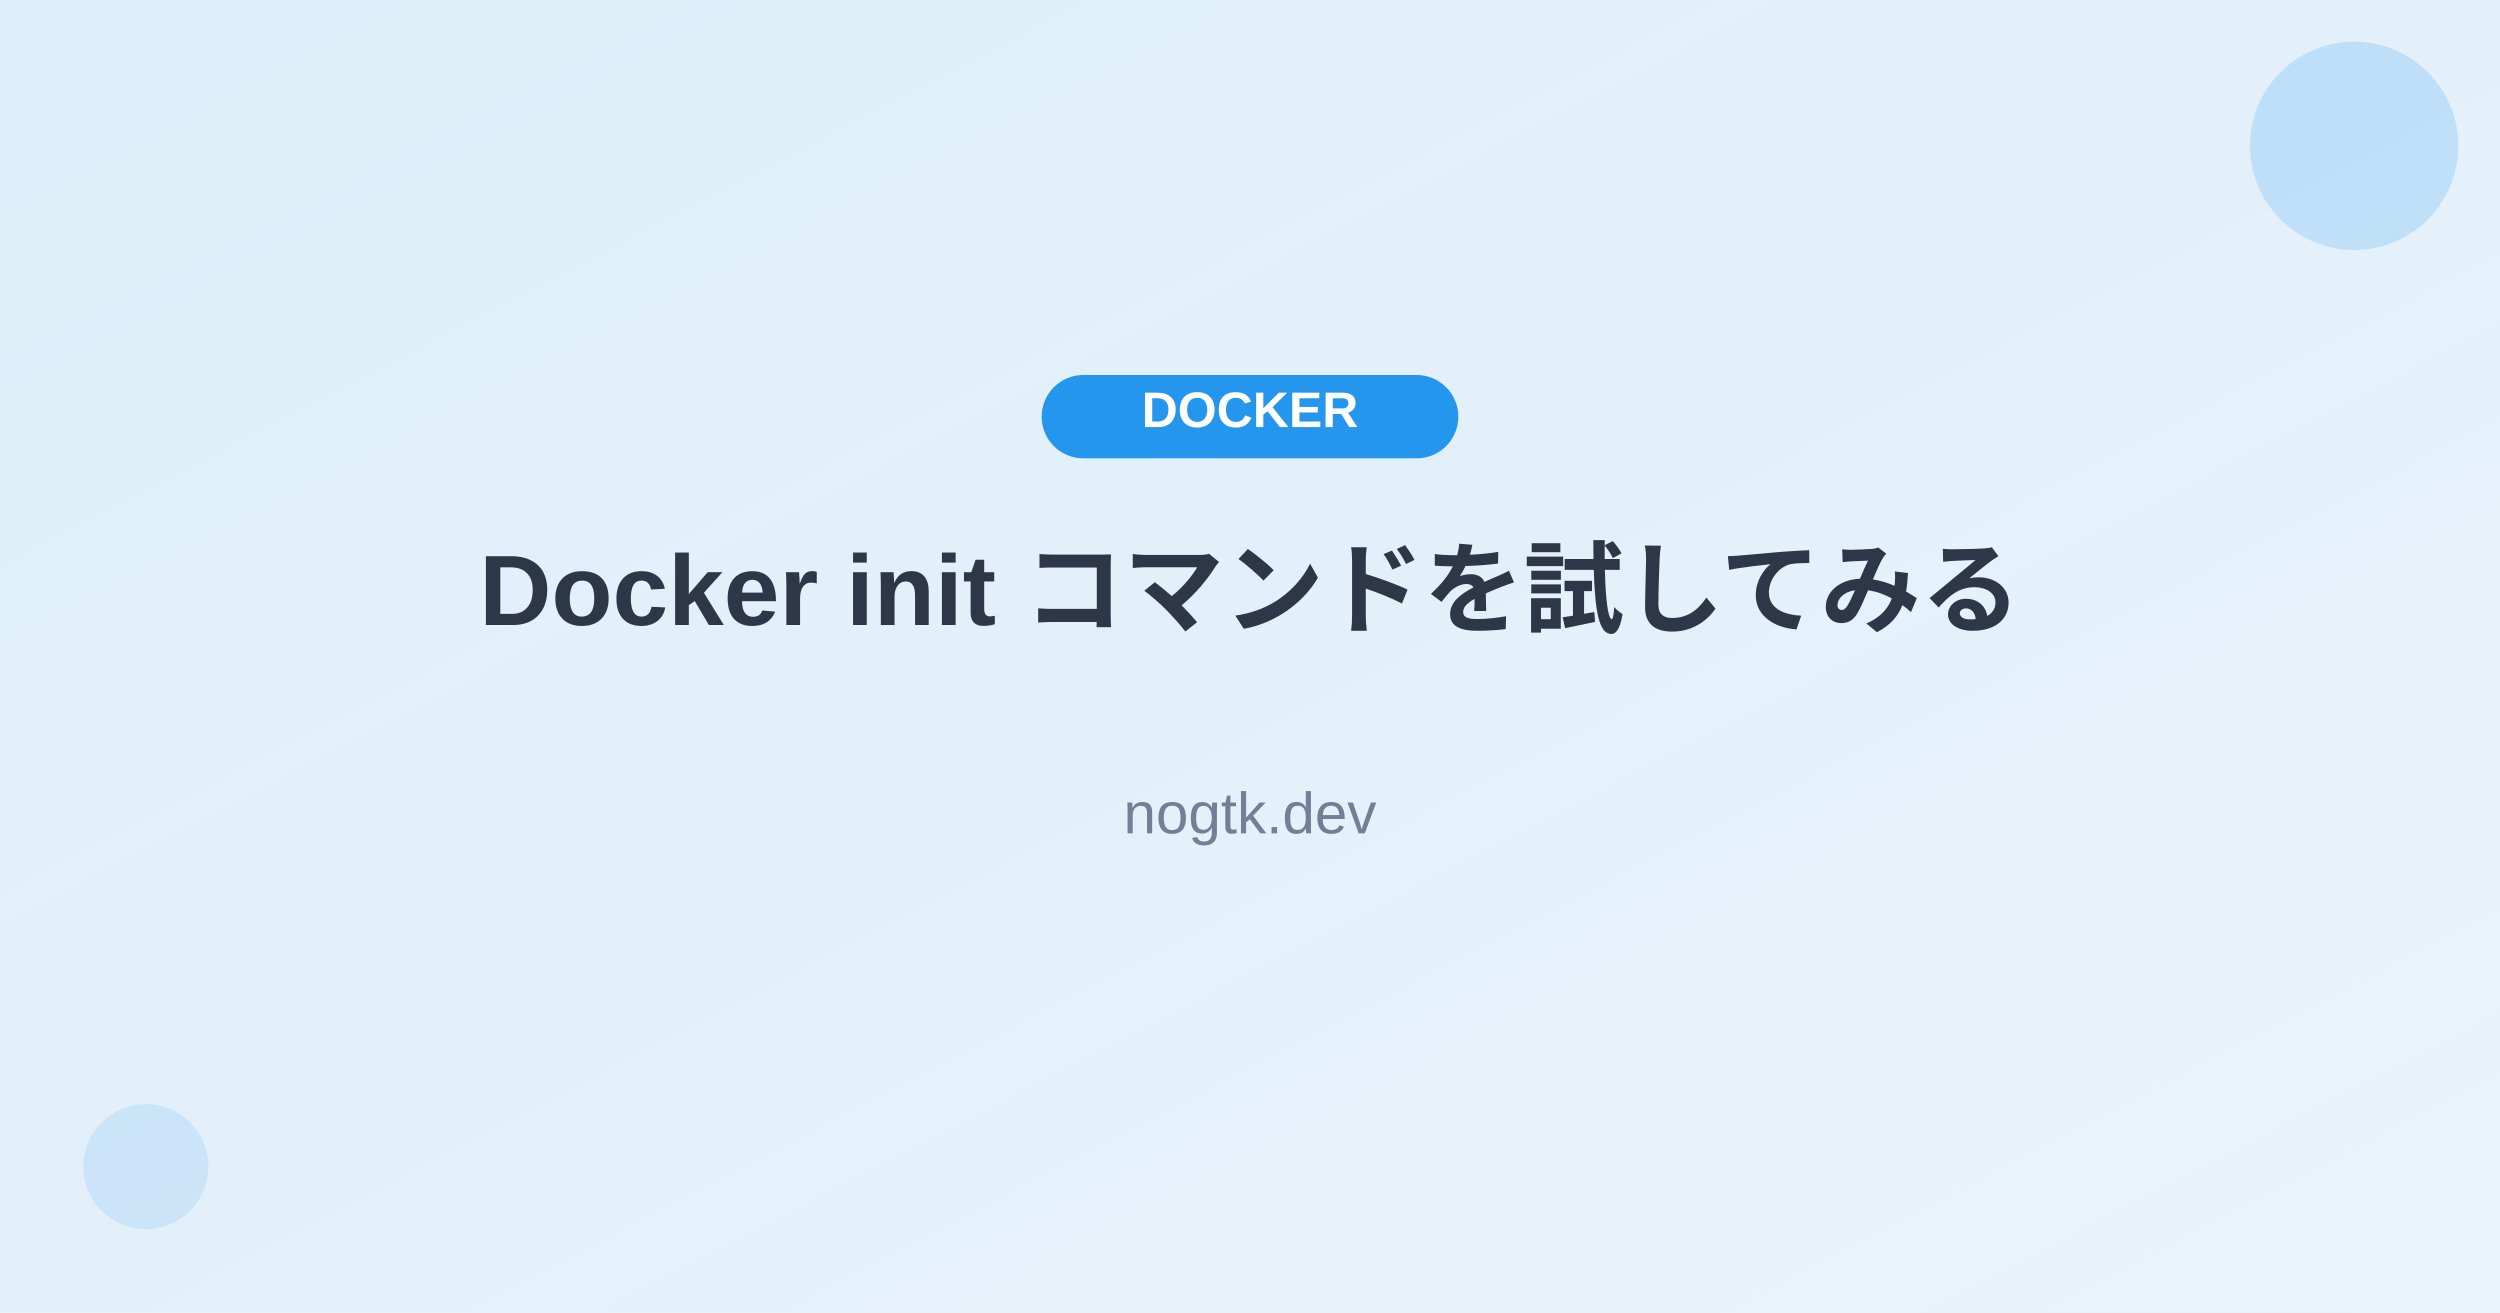
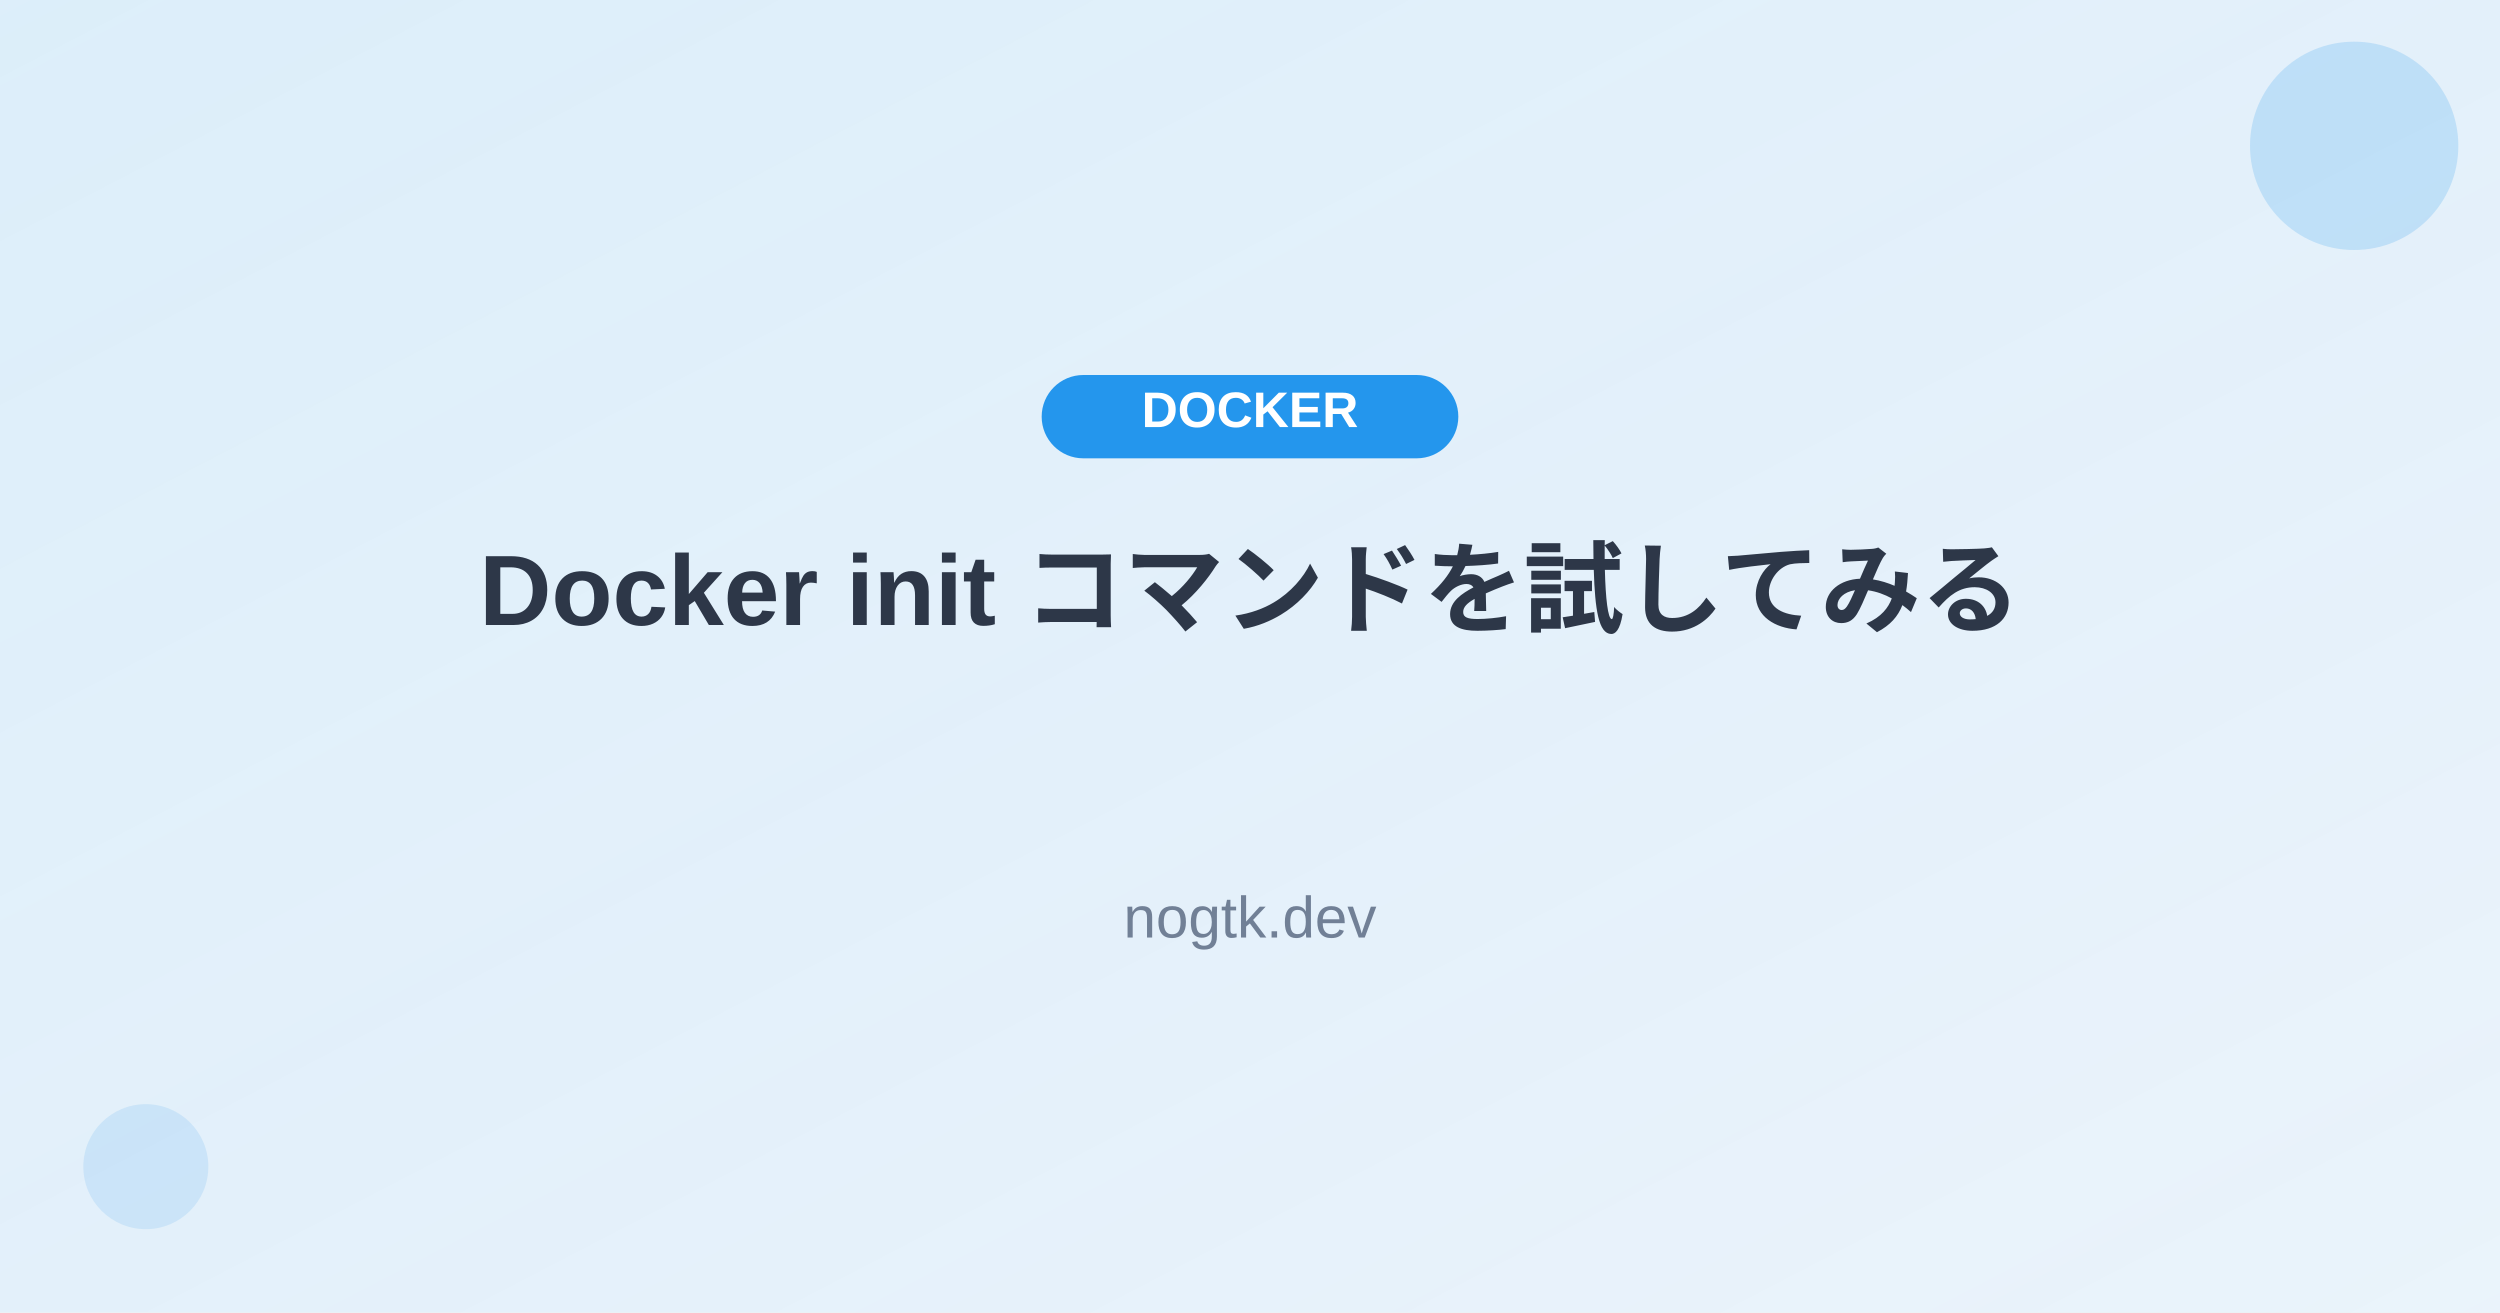
<svg xmlns="http://www.w3.org/2000/svg" width="1200" height="630">
  <defs>
    <linearGradient id="bg" x1="0%" y1="0%" x2="100%" y2="100%">
      <stop offset="0%" style="stop-color:#2496ED20;stop-opacity:1" />
      <stop offset="100%" style="stop-color:#2496ED10;stop-opacity:1" />
    </linearGradient>
  </defs>
  <rect width="100%" height="100%" fill="#f7fafc" />
  <rect width="100%" height="100%" fill="url(#bg)" />
  <circle cx="1130" cy="70" r="50" fill="#2496ED30" />
  <circle cx="70" cy="560" r="30" fill="#2496ED20" />
  <rect x="500" y="180" width="200" height="40" rx="20" fill="#2496ED" />
  <text x="600" y="205" text-anchor="middle" fill="white" font-family="Arial, sans-serif" font-size="24" font-weight="bold">DOCKER</text>
  <text x="600" y="300" text-anchor="middle" fill="#2D3748" font-family="Arial, sans-serif" font-size="48" font-weight="bold">Docker init コマンドを試してみる</text>
-   <text x="600" y="400" text-anchor="middle" fill="#718096" font-family="Arial, sans-serif" font-size="28">nogtk.dev</text>
+   <text x="600" y="450" text-anchor="middle" fill="#718096" font-family="Arial, sans-serif" font-size="28">nogtk.dev</text>
</svg>
